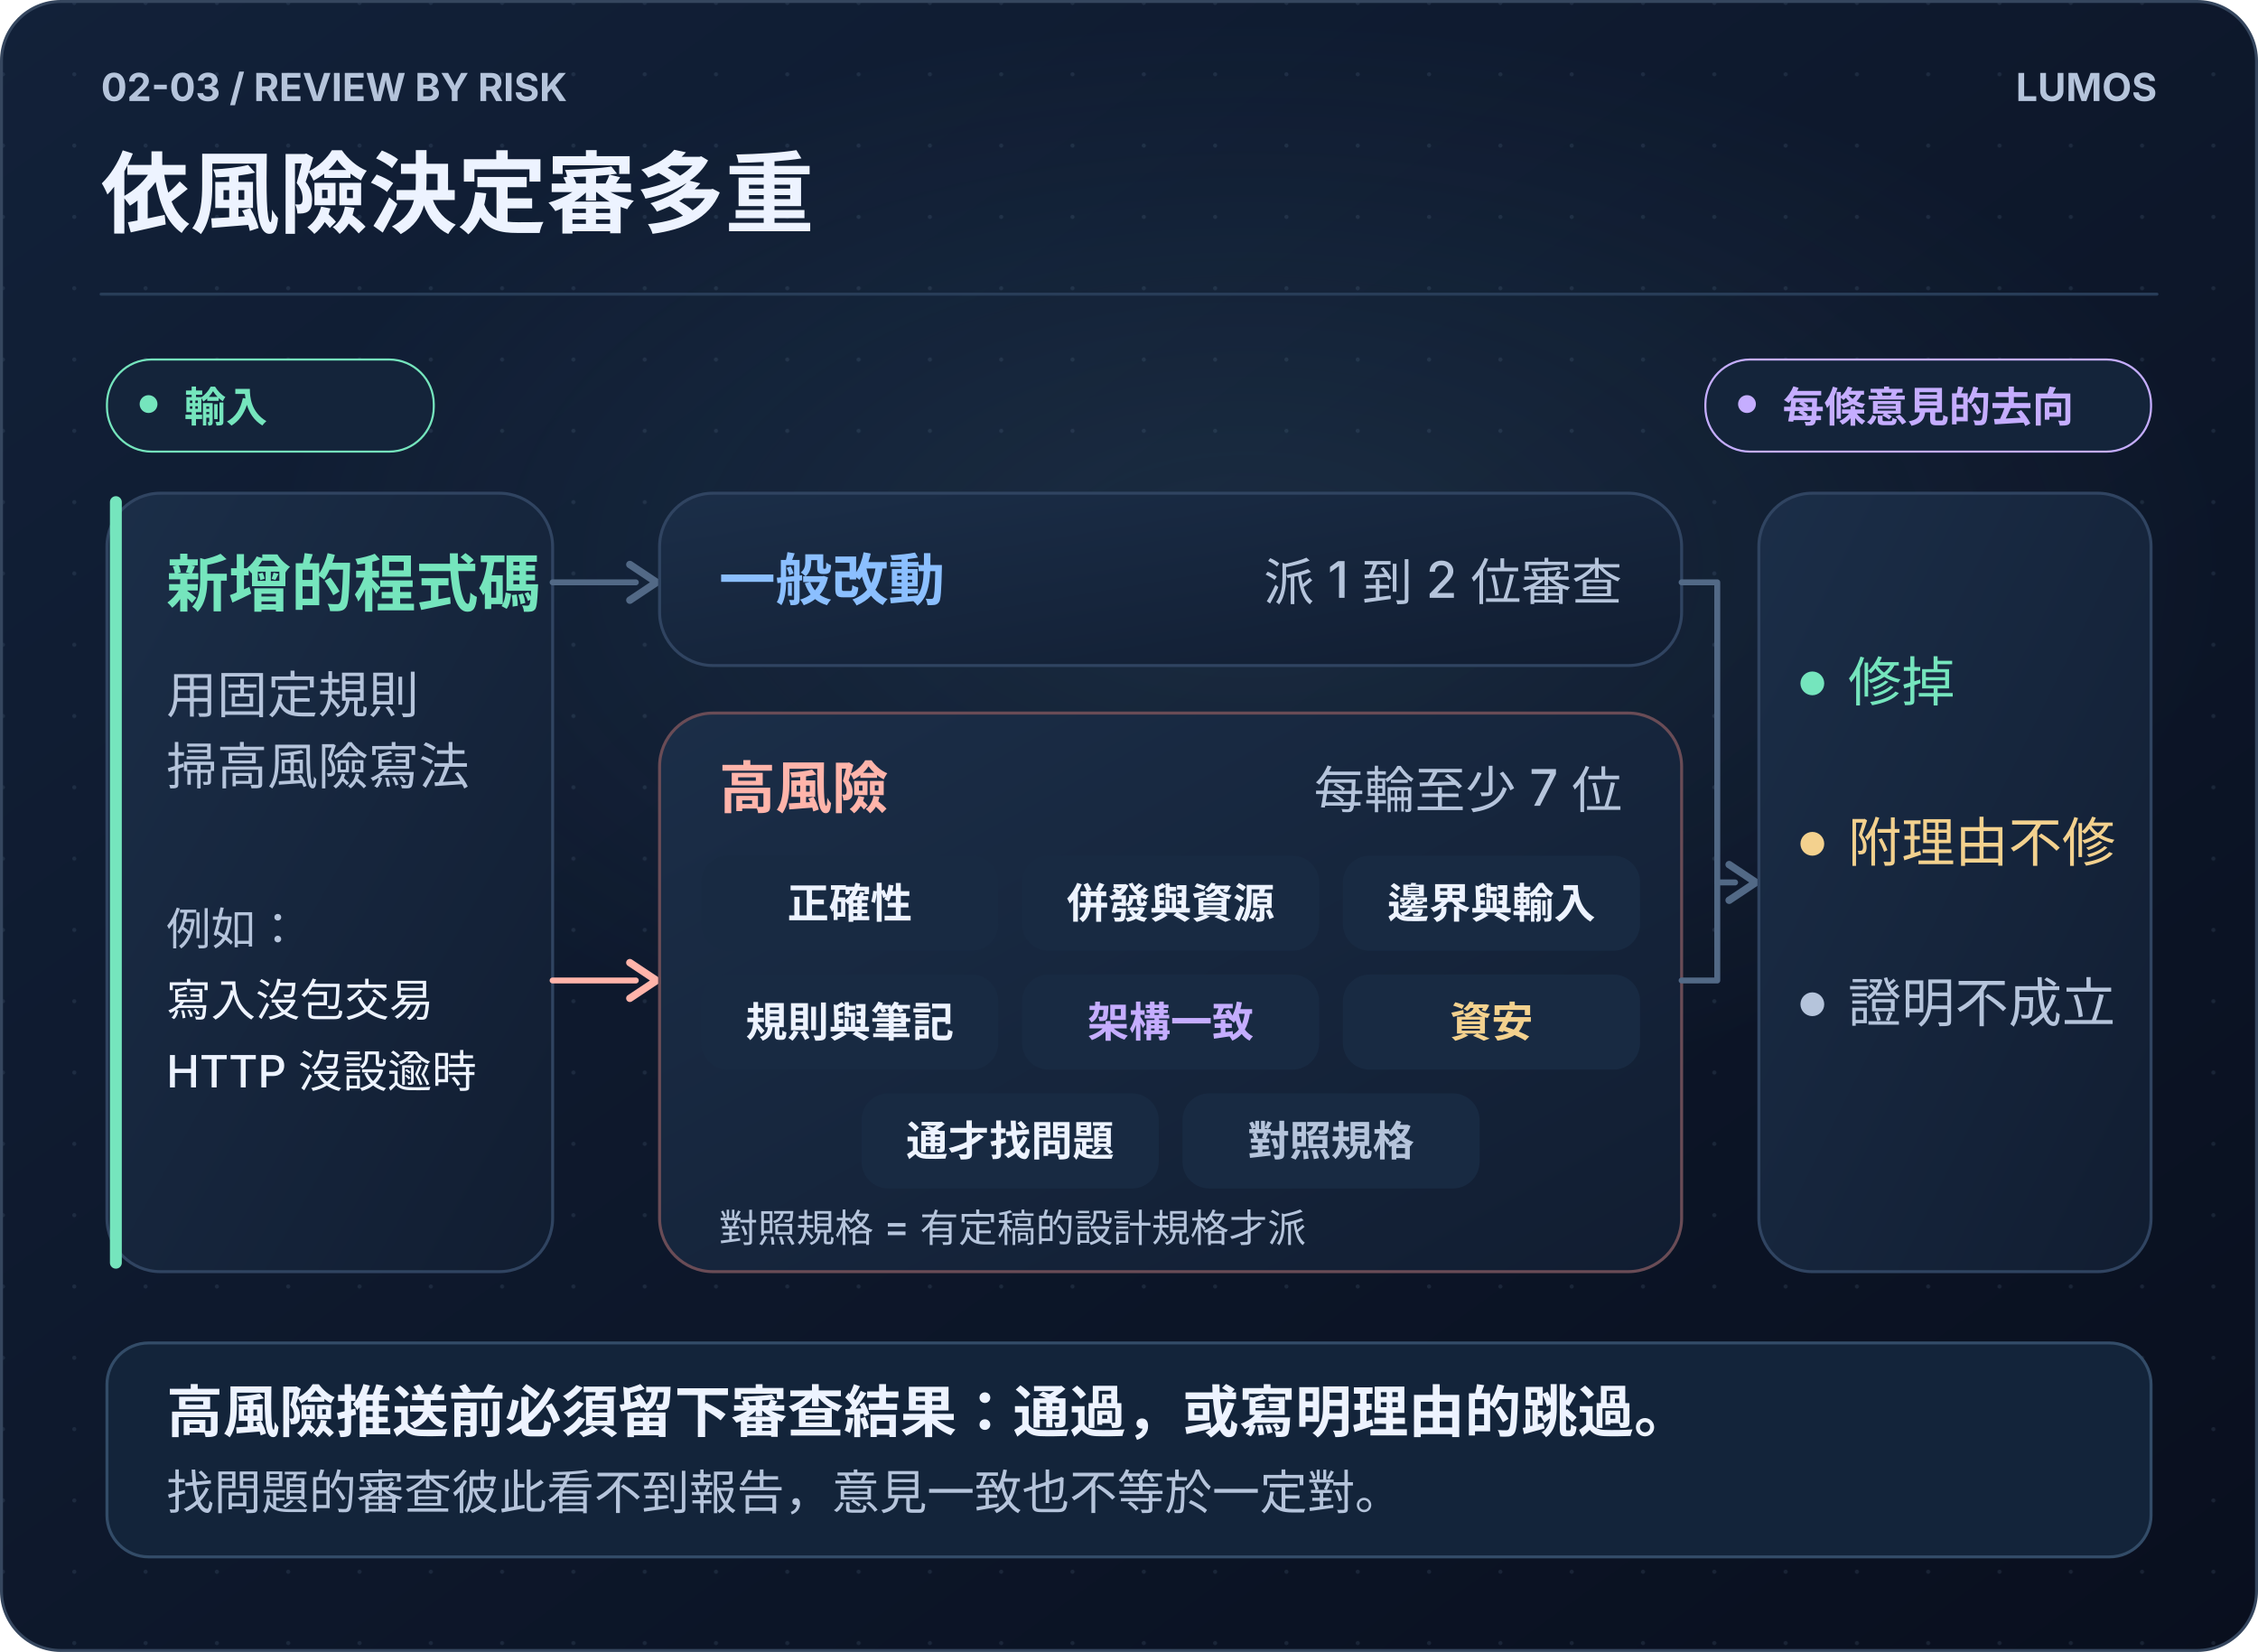
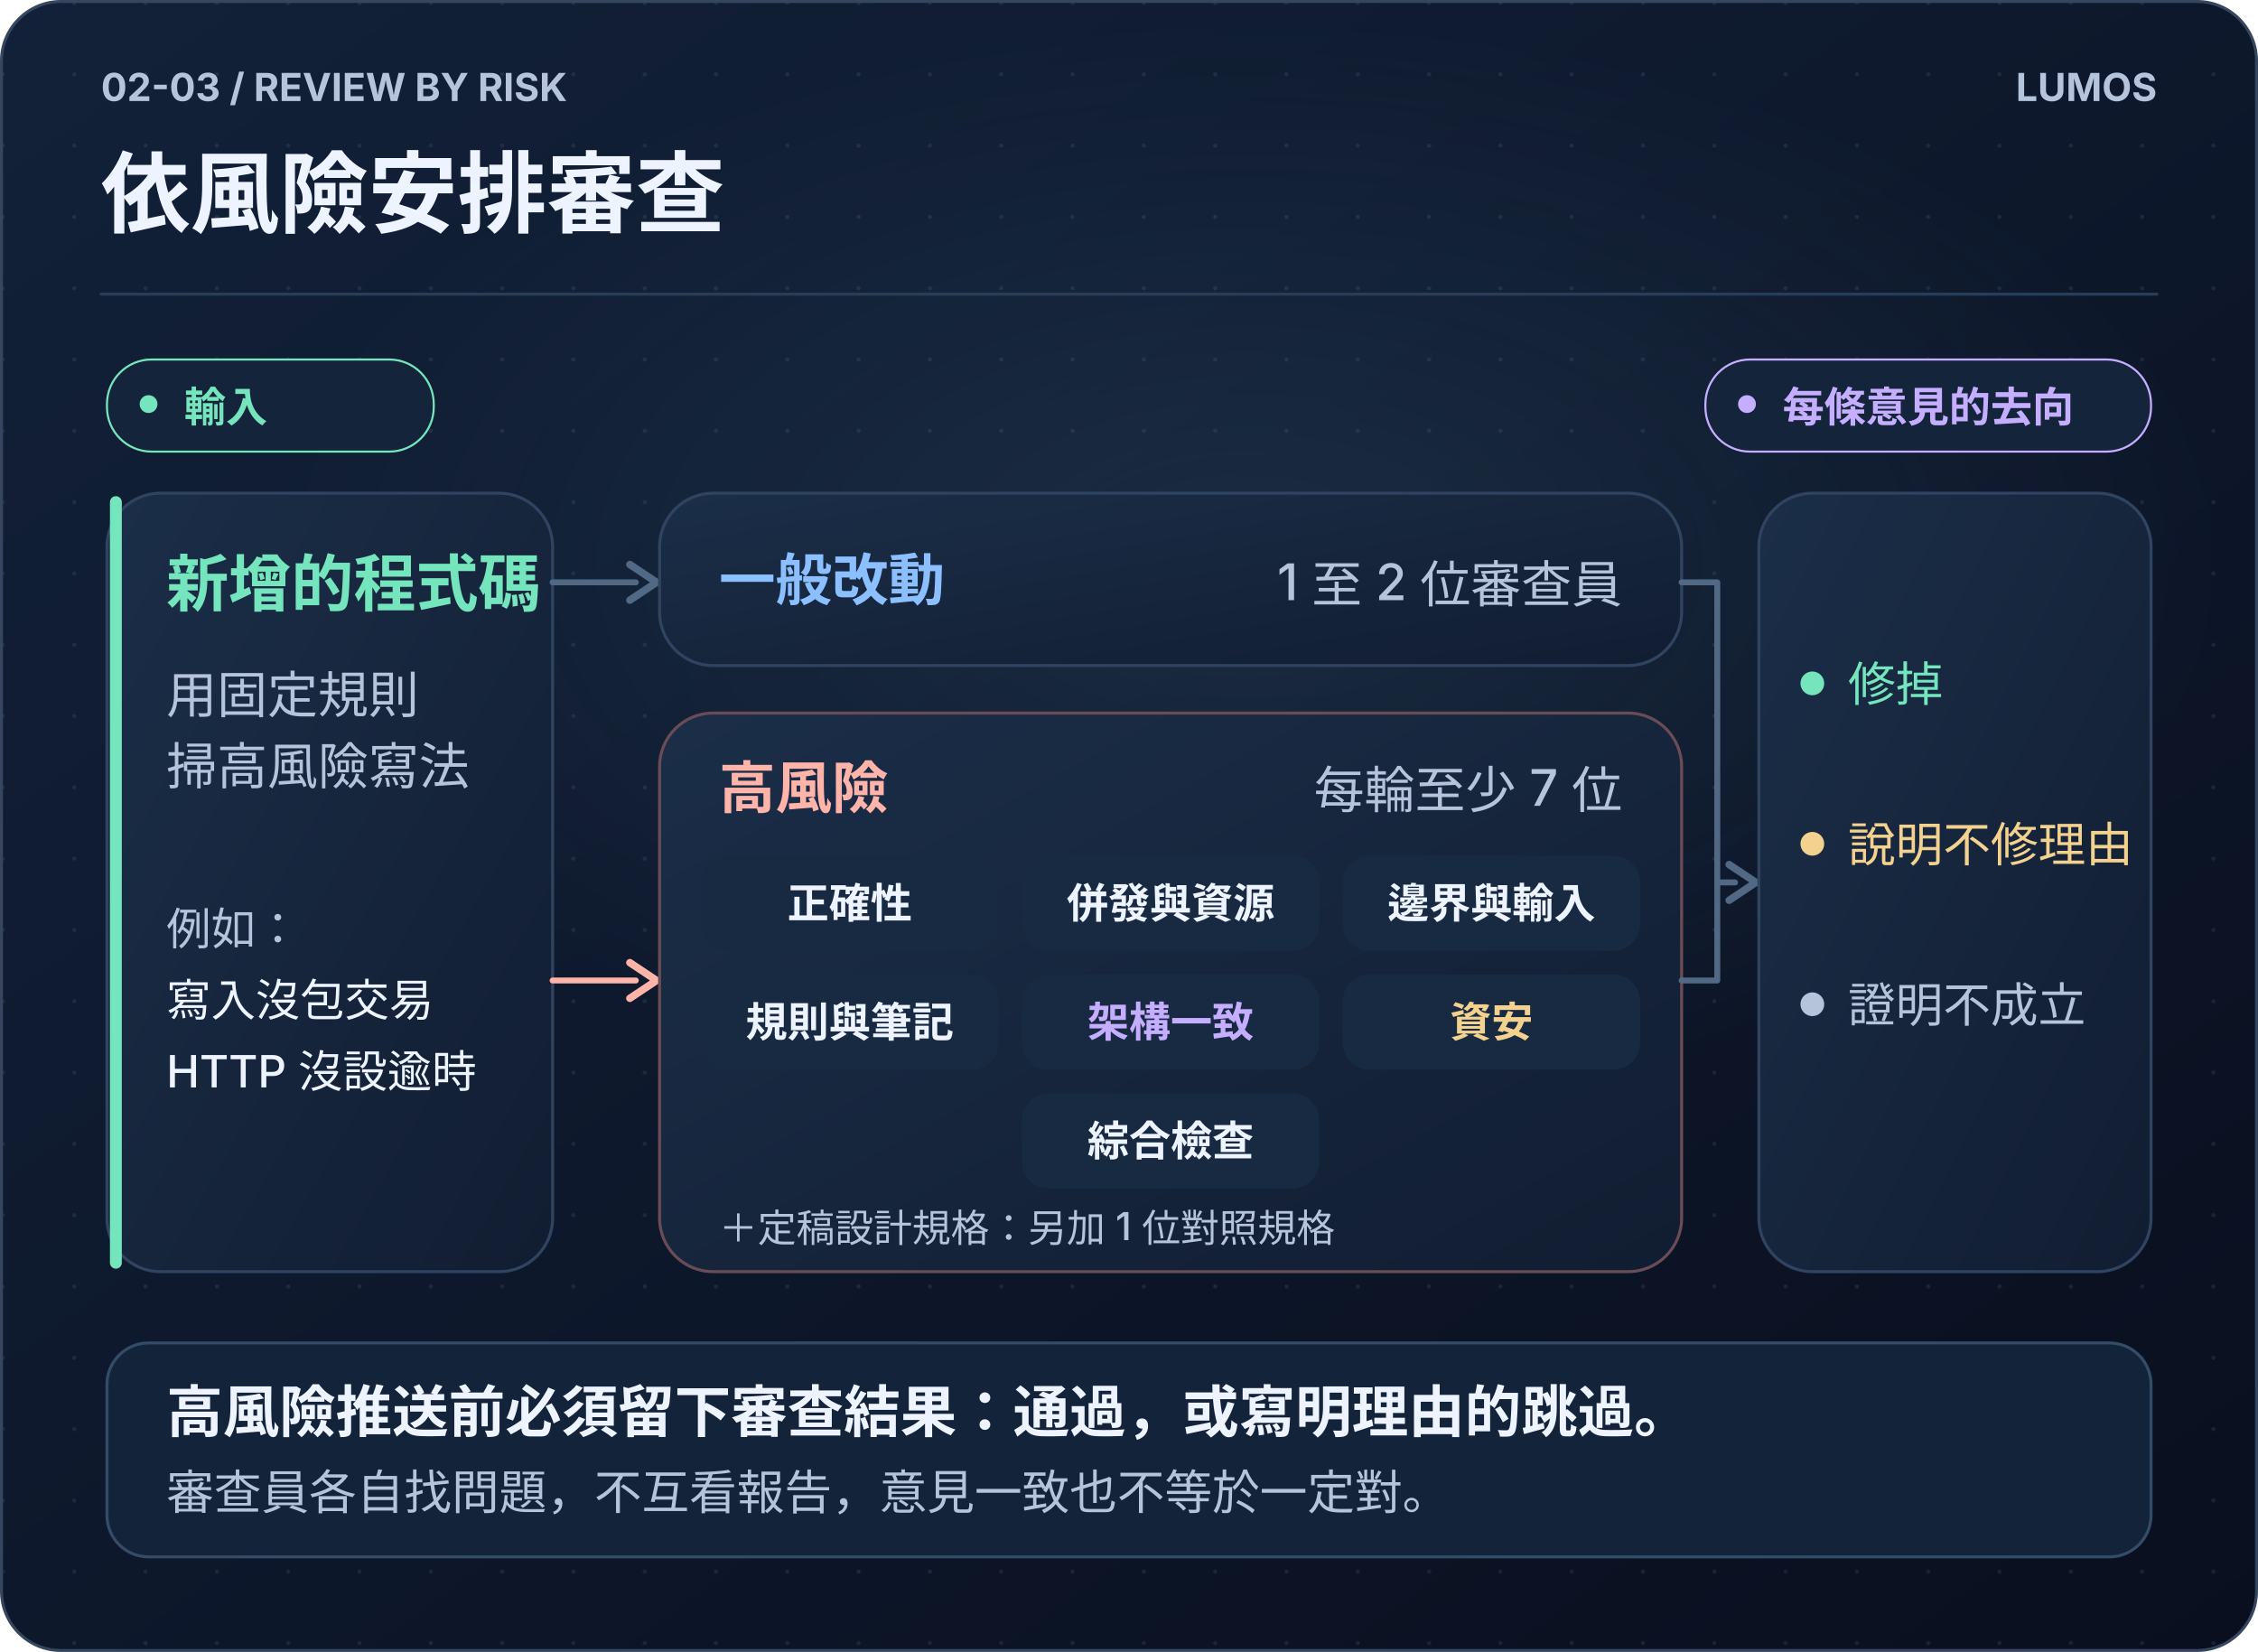
<svg xmlns="http://www.w3.org/2000/svg" width="760" height="556" viewBox="0 0 760 556" role="img" aria-labelledby="title desc">
  <defs>
    <linearGradient id="bg" x1="0" y1="0" x2="1" y2="1">
      <stop stop-color="#122139" />
      <stop offset="1" stop-color="#090f1e" />
    </linearGradient>
    <linearGradient id="panel" x1="0" y1="0" x2="1" y2="1">
      <stop stop-color="#1b2e48" />
      <stop offset="1" stop-color="#111d31" />
    </linearGradient>
    <radialGradient id="halo">
      <stop stop-color="#73b8d7" stop-opacity=".12" />
      <stop offset="1" stop-color="#73b8d7" stop-opacity="0" />
    </radialGradient>
    <pattern id="grid" width="24" height="24" patternUnits="userSpaceOnUse">
      <circle cx="1" cy="1" r=".7" fill="#718da9" opacity=".15" />
    </pattern>
  </defs>
  <rect x=".5" y=".5" width="759" height="555" rx="20" fill="url(#bg)" stroke="#35465e" />
  <rect x="1" y="1" width="758" height="554" rx="20" fill="url(#grid)" />
  <ellipse cx="420" cy="190" rx="335" ry="185" fill="url(#halo)" />
  <g font-family="Inter, 'PingFang TC', 'Noto Sans TC', 'Microsoft JhengHei', system-ui, sans-serif">
    <text x="34" y="34" font-size="13" fill="#b5c4db" text-anchor="start" font-weight="650">02-03 / REVIEW BY RISK</text>
-     <text x="34" y="76" font-size="30" fill="#edf3ff" text-anchor="start" font-weight="650">依風險決定審多重</text>
+     <text x="34" y="76" font-size="30" fill="#edf3ff" text-anchor="start" font-weight="650">依風險安排審查</text>
    <path d="M34 99H726" fill="none" stroke="#283d58" stroke-width="1" stroke-linecap="round" stroke-linejoin="round" />
    <text x="726" y="34" font-size="13" fill="#b5c4db" text-anchor="end" font-weight="650">LUMOS</text>
    <rect x="36" y="121" width="110" height="31" rx="15" fill="#14243a" stroke="#75e5bd" stroke-width="0.7" />
    <circle cx="50" cy="136" r="3" fill="#75e5bd" stroke="none" stroke-width="1" />
    <text x="62" y="142" font-size="14" fill="#75e5bd" text-anchor="start" font-weight="600">輸入</text>
    <rect x="36" y="166" width="150" height="262" rx="18" fill="url(#panel)" stroke="#304461" stroke-width="1" />
    <rect x="37" y="167" width="4" height="260" rx="2" fill="#75e5bd" stroke="none" stroke-width="1" />
    <text x="56" y="204" font-size="21" fill="#75e5bd" text-anchor="start" font-weight="600">新增的程式碼</text>
    <text x="56" y="240" font-size="17" fill="#b5c4db" text-anchor="start" font-weight="450">用固定規則</text>
    <text x="56" y="264" font-size="17" fill="#b5c4db" text-anchor="start" font-weight="450">掃高風險寫法</text>
    <text x="56" y="318" font-size="15" fill="#b5c4db" text-anchor="start" font-weight="450">例如：</text>
    <text x="56" y="342" font-size="15" fill="#edf3ff" text-anchor="start" font-weight="450">寫入沒包交易</text>
    <text x="56" y="366" font-size="15" fill="#edf3ff" text-anchor="start" font-weight="450">HTTP 沒設逾時</text>
    <path d="M186 196H214" fill="none" stroke="#526986" stroke-width="2" stroke-linecap="round" stroke-linejoin="round" />
    <polyline points="212,190 221,196 212,202" fill="none" stroke="#526986" stroke-width="2.5" stroke-linecap="round" stroke-linejoin="round" />
    <path d="M186 330H214" fill="none" stroke="#ffb4aa" stroke-width="2" stroke-linecap="round" stroke-linejoin="round" />
    <polyline points="212,324 221,330 212,336" fill="none" stroke="#ffb4aa" stroke-width="2.5" stroke-linecap="round" stroke-linejoin="round" />
    <rect x="222" y="166" width="344" height="58" rx="18" fill="url(#panel)" stroke="#304461" stroke-width="1" />
    <text x="242" y="202" font-size="19" fill="#8bbfff" text-anchor="start" font-weight="600">一般改動</text>
-     <text x="546" y="202" font-size="17" fill="#b5c4db" text-anchor="end" font-weight="450">派 1 到 2 位審查</text>
+     <text x="546" y="202" font-size="17" fill="#b5c4db" text-anchor="end" font-weight="450">1 至 2 位審查員</text>
    <rect x="222" y="240" width="344" height="188" rx="18" fill="url(#panel)" stroke="#6a4c56" stroke-width="1" />
    <text x="242" y="272" font-size="19" fill="#ffb4aa" text-anchor="start" font-weight="600">高風險</text>
    <text x="546" y="272" font-size="17" fill="#b5c4db" text-anchor="end" font-weight="450">每輪至少 7 位</text>
    <rect x="236" y="288" width="100" height="32" rx="9" fill="#182a42" stroke="none" stroke-width="0.8" />
    <text x="286" y="309" font-size="14" fill="#edf3ff" text-anchor="middle" font-weight="550">正確性</text>
    <rect x="344" y="288" width="100" height="32" rx="9" fill="#182a42" stroke="none" stroke-width="0.8" />
    <text x="394" y="309" font-size="14" fill="#edf3ff" text-anchor="middle" font-weight="550">併發與資源</text>
    <rect x="452" y="288" width="100" height="32" rx="9" fill="#182a42" stroke="none" stroke-width="0.8" />
    <text x="502" y="309" font-size="14" fill="#edf3ff" text-anchor="middle" font-weight="550">邊界與輸入</text>
    <rect x="236" y="328" width="100" height="32" rx="9" fill="#182a42" stroke="none" stroke-width="0.8" />
    <text x="286" y="349" font-size="14" fill="#edf3ff" text-anchor="middle" font-weight="550">規則與筆記</text>
    <rect x="344" y="328" width="100" height="32" rx="9" fill="#182a42" stroke="none" stroke-width="0.8" />
    <text x="394" y="349" font-size="14" fill="#c5adff" text-anchor="middle" font-weight="550">架構一致</text>
    <rect x="452" y="328" width="100" height="32" rx="9" fill="#182a42" stroke="none" stroke-width="0.8" />
    <text x="502" y="349" font-size="14" fill="#f3d18e" text-anchor="middle" font-weight="550">資安</text>
-     <rect x="290" y="368" width="100" height="32" rx="9" fill="#182a42" stroke="none" stroke-width="0.8" />
-     <text x="340" y="389" font-size="14" fill="#edf3ff" text-anchor="middle" font-weight="550">通才找問題</text>
-     <rect x="398" y="368" width="100" height="32" rx="9" fill="#182a42" stroke="none" stroke-width="0.8" />
-     <text x="448" y="389" font-size="14" fill="#b5c4db" text-anchor="middle" font-weight="550">對照規格</text>
-     <text x="242" y="418" font-size="13" fill="#b5c4db" text-anchor="start" font-weight="450">對照規格 = 有定稿的設計規格才派</text>
+     <rect x="344" y="368" width="100" height="32" rx="9" fill="#182a42" stroke="none" stroke-width="0.8" />
+     <text x="394" y="389" font-size="14" fill="#edf3ff" text-anchor="middle" font-weight="550">綜合檢查</text>
+     <text x="242" y="418" font-size="13" fill="#b5c4db" text-anchor="start" font-weight="450">＋定稿設計規格：另加 1 位對照規格</text>
    <path d="M566 196H578V297M566 330H578V297" fill="none" stroke="#526986" stroke-width="2" stroke-linecap="round" stroke-linejoin="round" />
    <path d="M578 297H584" fill="none" stroke="#526986" stroke-width="2" stroke-linecap="round" stroke-linejoin="round" />
    <polyline points="582,291 591,297 582,303" fill="none" stroke="#526986" stroke-width="2.5" stroke-linecap="round" stroke-linejoin="round" />
    <rect x="574" y="121" width="150" height="31" rx="15" fill="#14243a" stroke="#c5adff" stroke-width="0.7" />
    <circle cx="588" cy="136" r="3" fill="#c5adff" stroke="none" stroke-width="1" />
    <text x="600" y="142" font-size="14" fill="#c5adff" text-anchor="start" font-weight="600">每條意見的去向</text>
    <rect x="592" y="166" width="132" height="262" rx="18" fill="url(#panel)" stroke="#304461" stroke-width="1" />
    <circle cx="610" cy="230" r="4" fill="#75e5bd" stroke="none" stroke-width="1" />
-     <text x="622" y="236" font-size="18" fill="#75e5bd" text-anchor="start" font-weight="450">修掉</text>
+     <text x="622" y="236" font-size="16" fill="#75e5bd" text-anchor="start" font-weight="450">修掉</text>
    <circle cx="610" cy="284" r="4" fill="#f3d18e" stroke="none" stroke-width="1" />
-     <text x="622" y="290" font-size="18" fill="#f3d18e" text-anchor="start" font-weight="450">附理由不修</text>
+     <text x="622" y="290" font-size="16" fill="#f3d18e" text-anchor="start" font-weight="450">說明不修理由</text>
    <circle cx="610" cy="338" r="4" fill="#b5c4db" stroke="none" stroke-width="1" />
-     <text x="622" y="344" font-size="18" fill="#b5c4db" text-anchor="start" font-weight="450">證明不成立</text>
+     <text x="622" y="344" font-size="16" fill="#b5c4db" text-anchor="start" font-weight="450">證明不成立</text>
    <rect x="36" y="452" width="688" height="72" rx="14" fill="#13243a" stroke="#334c68" stroke-width="1" />
    <text x="56" y="482" font-size="19" fill="#edf3ff" text-anchor="start" font-weight="600">高風險推送前必須留下審查結果：通過，或寫明理由的跳過。</text>
-     <text x="56" y="508" font-size="16" fill="#b5c4db" text-anchor="start" font-weight="450">找問題的審查彼此看不到報告，意見一致也不等於一定對。</text>
+     <text x="56" y="508" font-size="16" fill="#b5c4db" text-anchor="start" font-weight="450">審查員各自找問題，不互看報告，意見一致也不等於一定對。</text>
  </g>
</svg>
